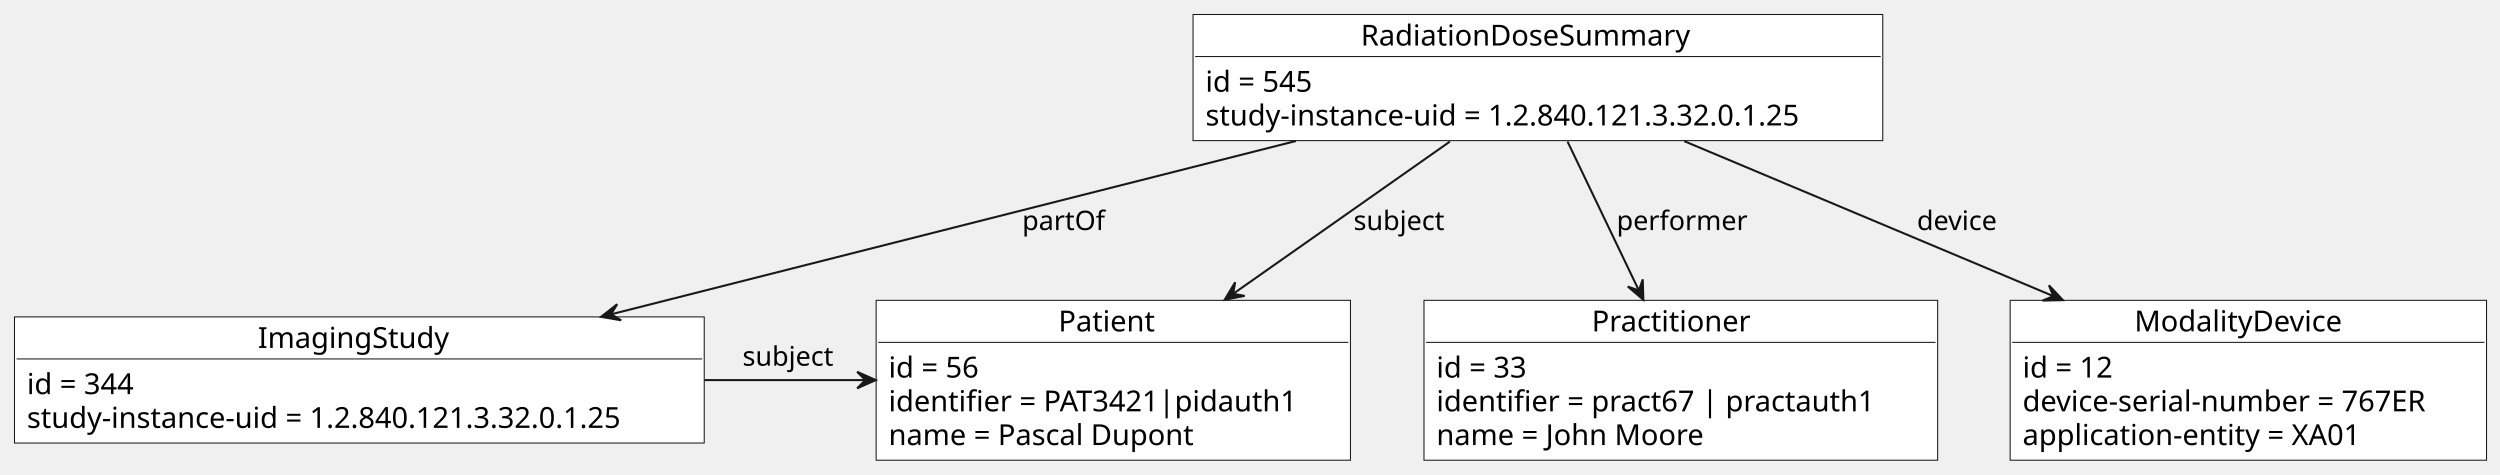
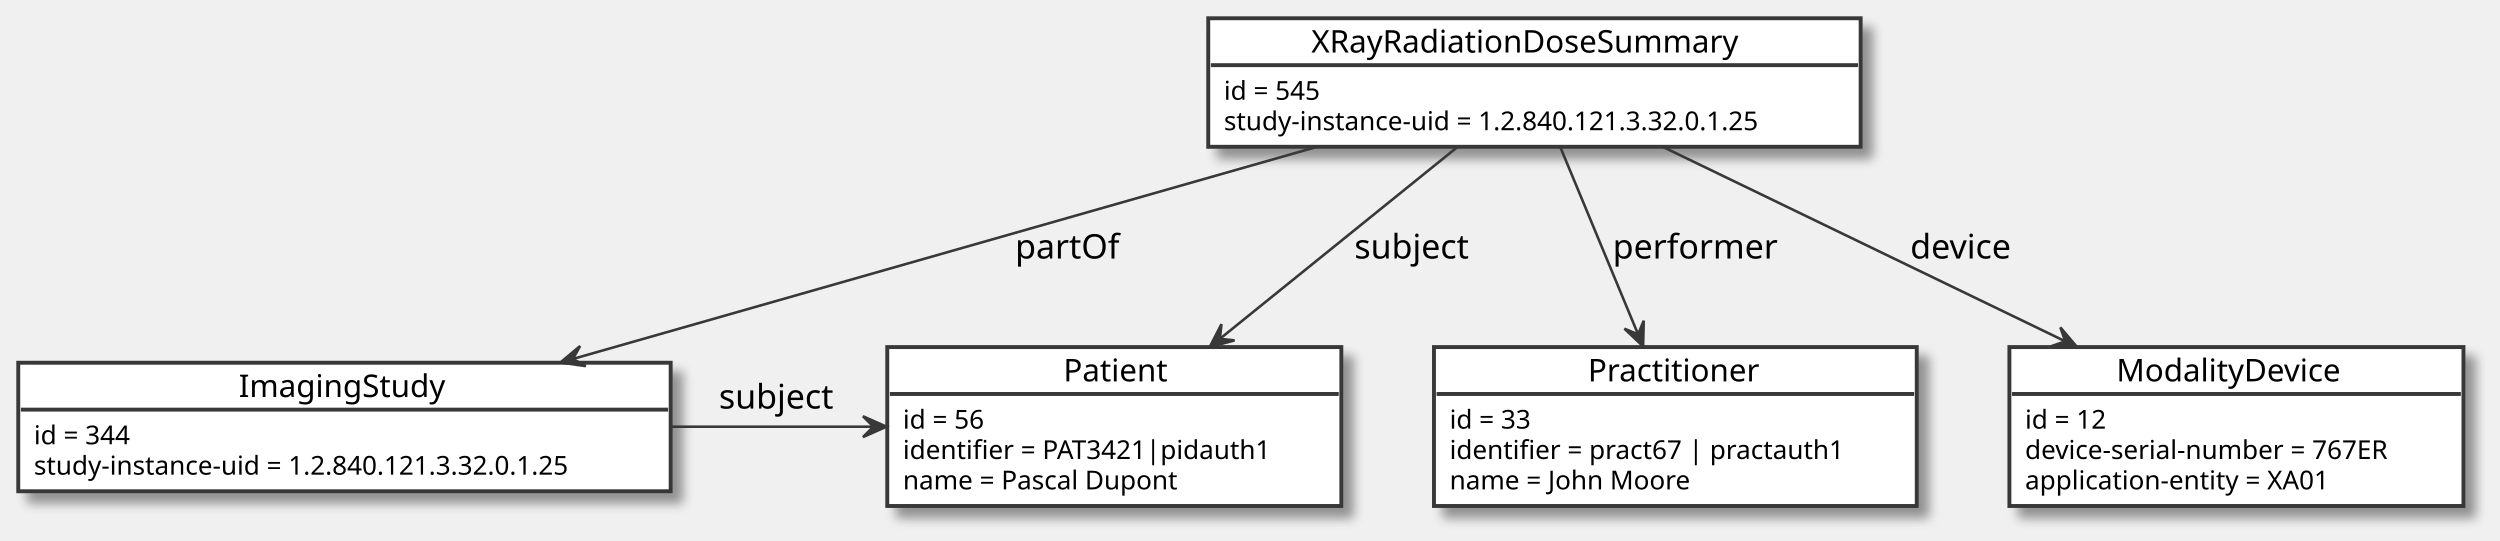
- <svg xmlns="http://www.w3.org/2000/svg" contentStyleType="text/css" height="229px" preserveAspectRatio="none" style="width:1207px;height:229px;background:#FFFFFF;" version="1.1" viewBox="0 0 1207 229" width="1207px" zoomAndPan="magnify">
-   <defs />
+ <svg xmlns="http://www.w3.org/2000/svg" contentScriptType="application/ecmascript" contentStyleType="text/css" height="207px" preserveAspectRatio="none" style="width:958px;height:207px;background:#FFFFFF;" version="1.1" viewBox="0 0 958 207" width="958px" zoomAndPan="magnify">
+   <defs>
+     <filter height="300%" id="fgvd29jfzmx8a" width="300%" x="-1" y="-1">
+       <feGaussianBlur result="blurOut" stdDeviation="2.0" />
+       <feColorMatrix in="blurOut" result="blurOut2" type="matrix" values="0 0 0 0 0 0 0 0 0 0 0 0 0 0 0 0 0 0 .4 0" />
+       <feOffset dx="4.0" dy="4.0" in="blurOut2" result="blurOut3" />
+       <feBlend in="SourceGraphic" in2="blurOut3" mode="normal" />
+     </filter>
+   </defs>
  <g>
-     <g id="elem_RadiationDoseSummary">
-       <rect fill="#FFFFFF" height="60.891" style="stroke:#181818;stroke-width:0.5;" width="333" x="576" y="7" />
-       <text fill="#000000" font-family="sans-serif" font-size="14" lengthAdjust="spacing" textLength="171" x="657" y="21.995">RadiationDoseSummary</text>
-       <line style="stroke:#181818;stroke-width:0.5;" x1="577" x2="908" y1="27.297" y2="27.297" />
-       <text fill="#000000" font-family="sans-serif" font-size="14" lengthAdjust="spacing" textLength="58" x="582" y="44.292">id = 545</text>
-       <text fill="#000000" font-family="sans-serif" font-size="14" lengthAdjust="spacing" textLength="321" x="582" y="60.589">study-instance-uid = 1.2.840.121.3.32.0.1.25</text>
-     </g>
-     <g id="elem_Patient">
-       <rect fill="#FFFFFF" height="77.188" style="stroke:#181818;stroke-width:0.5;" width="229" x="423" y="145" />
-       <text fill="#000000" font-family="sans-serif" font-size="14" lengthAdjust="spacing" textLength="53" x="511" y="159.995">Patient</text>
-       <line style="stroke:#181818;stroke-width:0.5;" x1="424" x2="651" y1="165.297" y2="165.297" />
-       <text fill="#000000" font-family="sans-serif" font-size="14" lengthAdjust="spacing" textLength="50" x="429" y="182.292">id = 56</text>
-       <text fill="#000000" font-family="sans-serif" font-size="14" lengthAdjust="spacing" textLength="217" x="429" y="198.589">identifier = PAT3421|pidauth1</text>
-       <text fill="#000000" font-family="sans-serif" font-size="14" lengthAdjust="spacing" textLength="161" x="429" y="214.886">name = Pascal Dupont</text>
-     </g>
-     <g id="elem_ImagingStudy">
-       <rect fill="#FFFFFF" height="60.891" style="stroke:#181818;stroke-width:0.5;" width="333" x="7" y="153" />
-       <text fill="#000000" font-family="sans-serif" font-size="14" lengthAdjust="spacing" textLength="98" x="124.5" y="167.995">ImagingStudy</text>
-       <line style="stroke:#181818;stroke-width:0.5;" x1="8" x2="339" y1="173.297" y2="173.297" />
-       <text fill="#000000" font-family="sans-serif" font-size="14" lengthAdjust="spacing" textLength="57" x="13" y="190.292">id = 344</text>
-       <text fill="#000000" font-family="sans-serif" font-size="14" lengthAdjust="spacing" textLength="321" x="13" y="206.589">study-instance-uid = 1.2.840.121.3.32.0.1.25</text>
-     </g>
-     <g id="elem_Practitioner">
-       <rect fill="#FFFFFF" height="77.188" style="stroke:#181818;stroke-width:0.5;" width="248" x="687.5" y="145" />
-       <text fill="#000000" font-family="sans-serif" font-size="14" lengthAdjust="spacing" textLength="86" x="768.5" y="159.995">Practitioner</text>
-       <line style="stroke:#181818;stroke-width:0.5;" x1="688.5" x2="934.5" y1="165.297" y2="165.297" />
-       <text fill="#000000" font-family="sans-serif" font-size="14" lengthAdjust="spacing" textLength="50" x="693.5" y="182.292">id = 33</text>
-       <text fill="#000000" font-family="sans-serif" font-size="14" lengthAdjust="spacing" textLength="236" x="693.5" y="198.589">identifier = pract67 | practauth1</text>
-       <text fill="#000000" font-family="sans-serif" font-size="14" lengthAdjust="spacing" textLength="139" x="693.5" y="214.886">name = John Moore</text>
-     </g>
-     <g id="elem_ModalityDevice">
-       <rect fill="#FFFFFF" height="77.188" style="stroke:#181818;stroke-width:0.5;" width="230" x="970.5" y="145" />
-       <text fill="#000000" font-family="sans-serif" font-size="14" lengthAdjust="spacing" textLength="110" x="1030.5" y="159.995">ModalityDevice</text>
-       <line style="stroke:#181818;stroke-width:0.5;" x1="971.5" x2="1199.5" y1="165.297" y2="165.297" />
-       <text fill="#000000" font-family="sans-serif" font-size="14" lengthAdjust="spacing" textLength="49" x="976.5" y="182.292">id = 12</text>
-       <text fill="#000000" font-family="sans-serif" font-size="14" lengthAdjust="spacing" textLength="218" x="976.5" y="198.589">device-serial-number = 767ER</text>
-       <text fill="#000000" font-family="sans-serif" font-size="14" lengthAdjust="spacing" textLength="188" x="976.5" y="214.886">application-entity = XA01</text>
-     </g>
-     <g id="link_RadiationDoseSummary_Patient">
-       <path codeLine="32" d="M700.024,68.337 C669.832,89.545 628.912,118.289 595.686,141.628 " fill="none" id="RadiationDoseSummary-to-Patient" style="stroke:#181818;stroke-width:1.0;" />
-       <polygon fill="#181818" points="591.259,144.738,600.923,142.837,595.35,141.863,596.324,136.291,591.259,144.738" style="stroke:#181818;stroke-width:1.0;" />
-       <text fill="#000000" font-family="sans-serif" font-size="13" lengthAdjust="spacing" textLength="46" x="653.5" y="111.067">subject</text>
-     </g>
-     <g id="link_RadiationDoseSummary_ImagingStudy">
-       <path codeLine="33" d="M625.637,68.075 C529.208,92.479 392.839,126.991 295.125,151.72 " fill="none" id="RadiationDoseSummary-to-ImagingStudy" style="stroke:#181818;stroke-width:1.0;" />
-       <polygon fill="#181818" points="290.209,152.964,299.915,154.633,295.056,151.737,297.952,146.877,290.209,152.964" style="stroke:#181818;stroke-width:1.0;" />
-       <text fill="#000000" font-family="sans-serif" font-size="13" lengthAdjust="spacing" textLength="41" x="493.5" y="111.067">partOf</text>
-     </g>
-     <g id="link_RadiationDoseSummary_Practitioner">
-       <path codeLine="34" d="M756.797,68.337 C766.752,89.112 780.171,117.118 791.228,140.192 " fill="none" id="RadiationDoseSummary-to-Practitioner" style="stroke:#181818;stroke-width:1.0;" />
-       <polygon fill="#181818" points="793.406,144.738,793.124,134.893,791.245,140.229,785.909,138.35,793.406,144.738" style="stroke:#181818;stroke-width:1.0;" />
-       <text fill="#000000" font-family="sans-serif" font-size="13" lengthAdjust="spacing" textLength="65" x="780.5" y="111.067">performer</text>
-     </g>
-     <g id="link_RadiationDoseSummary_ModalityDevice">
-       <path codeLine="35" d="M813.154,68.162 C864.656,89.784 934.977,119.307 991.261,142.936 " fill="none" id="RadiationDoseSummary-to-ModalityDevice" style="stroke:#181818;stroke-width:1.0;" />
-       <polygon fill="#181818" points="995.974,144.915,989.224,137.742,991.364,142.979,986.127,145.119,995.974,144.915" style="stroke:#181818;stroke-width:1.0;" />
-       <text fill="#000000" font-family="sans-serif" font-size="13" lengthAdjust="spacing" textLength="42" x="925.5" y="111.067">device</text>
-     </g>
-     <g id="link_ImagingStudy_Patient">
-       <path codeLine="36" d="M340.054,183.5 C366.181,183.5 392.737,183.5 417.545,183.5 " fill="none" id="ImagingStudy-to-Patient" style="stroke:#181818;stroke-width:1.0;" />
-       <polygon fill="#181818" points="422.812,183.5,413.812,179.5,417.812,183.5,413.812,187.5,422.812,183.5" style="stroke:#181818;stroke-width:1.0;" />
-       <text fill="#000000" font-family="sans-serif" font-size="13" lengthAdjust="spacing" textLength="46" x="358.5" y="176.567">subject</text>
-     </g>
+     <rect fill="#FFFFFF" filter="url(#fgvd29jfzmx8a)" height="49.25" style="stroke:#383838;stroke-width:1.5;" width="250" x="463" y="7" />
+     <text fill="#000000" font-family="sans-serif" font-size="12" lengthAdjust="spacing" textLength="171" x="502.5" y="20.139">XRayRadiationDoseSummary</text>
+     <line style="stroke:#383838;stroke-width:1.5;" x1="464" x2="712" y1="24.969" y2="24.969" />
+     <text fill="#000000" font-family="sans-serif" font-size="10" lengthAdjust="spacing" textLength="43" x="469" y="38.251">id = 545</text>
+     <text fill="#000000" font-family="sans-serif" font-size="10" lengthAdjust="spacing" textLength="238" x="469" y="49.892">study-instance-uid = 1.2.840.121.3.32.0.1.25</text>
+     <rect fill="#FFFFFF" filter="url(#fgvd29jfzmx8a)" height="60.891" style="stroke:#383838;stroke-width:1.5;" width="174" x="340" y="133" />
+     <text fill="#000000" font-family="sans-serif" font-size="12" lengthAdjust="spacing" textLength="39" x="407.5" y="146.139">Patient</text>
+     <line style="stroke:#383838;stroke-width:1.5;" x1="341" x2="513" y1="150.969" y2="150.969" />
+     <text fill="#000000" font-family="sans-serif" font-size="10" lengthAdjust="spacing" textLength="37" x="346" y="164.251">id = 56</text>
+     <text fill="#000000" font-family="sans-serif" font-size="10" lengthAdjust="spacing" textLength="162" x="346" y="175.892">identifier = PAT3421|pidauth1</text>
+     <text fill="#000000" font-family="sans-serif" font-size="10" lengthAdjust="spacing" textLength="123" x="346" y="187.532">name = Pascal Dupont</text>
+     <rect fill="#FFFFFF" filter="url(#fgvd29jfzmx8a)" height="49.25" style="stroke:#383838;stroke-width:1.5;" width="250" x="7" y="139" />
+     <text fill="#000000" font-family="sans-serif" font-size="12" lengthAdjust="spacing" textLength="81" x="91.5" y="152.139">ImagingStudy</text>
+     <line style="stroke:#383838;stroke-width:1.5;" x1="8" x2="256" y1="156.969" y2="156.969" />
+     <text fill="#000000" font-family="sans-serif" font-size="10" lengthAdjust="spacing" textLength="45" x="13" y="170.251">id = 344</text>
+     <text fill="#000000" font-family="sans-serif" font-size="10" lengthAdjust="spacing" textLength="238" x="13" y="181.892">study-instance-uid = 1.2.840.121.3.32.0.1.25</text>
+     <rect fill="#FFFFFF" filter="url(#fgvd29jfzmx8a)" height="60.891" style="stroke:#383838;stroke-width:1.5;" width="185" x="549.5" y="133" />
+     <text fill="#000000" font-family="sans-serif" font-size="12" lengthAdjust="spacing" textLength="67" x="608.5" y="146.139">Practitioner</text>
+     <line style="stroke:#383838;stroke-width:1.5;" x1="550.5" x2="733.5" y1="150.969" y2="150.969" />
+     <text fill="#000000" font-family="sans-serif" font-size="10" lengthAdjust="spacing" textLength="38" x="555.5" y="164.251">id = 33</text>
+     <text fill="#000000" font-family="sans-serif" font-size="10" lengthAdjust="spacing" textLength="173" x="555.5" y="175.892">identifier = pract67 | practauth1</text>
+     <text fill="#000000" font-family="sans-serif" font-size="10" lengthAdjust="spacing" textLength="107" x="555.5" y="187.532">name = John Moore</text>
+     <rect fill="#FFFFFF" filter="url(#fgvd29jfzmx8a)" height="60.891" style="stroke:#383838;stroke-width:1.5;" width="174" x="770" y="133" />
+     <text fill="#000000" font-family="sans-serif" font-size="12" lengthAdjust="spacing" textLength="92" x="811" y="146.139">ModalityDevice</text>
+     <line style="stroke:#383838;stroke-width:1.5;" x1="771" x2="943" y1="150.969" y2="150.969" />
+     <text fill="#000000" font-family="sans-serif" font-size="10" lengthAdjust="spacing" textLength="37" x="776" y="164.251">id = 12</text>
+     <text fill="#000000" font-family="sans-serif" font-size="10" lengthAdjust="spacing" textLength="162" x="776" y="175.892">device-serial-number = 767ER</text>
+     <text fill="#000000" font-family="sans-serif" font-size="10" lengthAdjust="spacing" textLength="138" x="776" y="187.532">application-entity = XA01</text>
+     <path codeLine="32" d="M558.844,56.042 C533.365,76.615 496.109,106.698 467.694,129.641 " fill="none" id="XRayRadiationDoseSummary-to-Patient" style="stroke:#383838;stroke-width:1.0;" />
+     <polygon fill="#383838" points="463.569,132.972,473.085,130.432,467.46,129.832,468.06,124.207,463.569,132.972" style="stroke:#383838;stroke-width:1.0;" />
+     <text fill="#000000" font-family="sans-serif" font-size="13" lengthAdjust="spacing" textLength="46" x="519" y="99.067">subject</text>
+     <path codeLine="33" d="M505.422,56.042 C424.645,79.07 302.073,114.014 219.613,137.523 " fill="none" id="XRayRadiationDoseSummary-to-ImagingStudy" style="stroke:#383838;stroke-width:1.0;" />
+     <polygon fill="#383838" points="214.733,138.914,224.485,140.295,219.542,137.544,222.292,132.601,214.733,138.914" style="stroke:#383838;stroke-width:1.0;" />
+     <text fill="#000000" font-family="sans-serif" font-size="13" lengthAdjust="spacing" textLength="41" x="389" y="99.067">partOf</text>
+     <path codeLine="34" d="M597.779,56.042 C606.121,76.125 618.228,105.27 627.665,127.99 " fill="none" id="XRayRadiationDoseSummary-to-Practitioner" style="stroke:#383838;stroke-width:1.0;" />
+     <polygon fill="#383838" points="629.636,132.735,629.877,122.889,627.718,128.118,622.489,125.959,629.636,132.735" style="stroke:#383838;stroke-width:1.0;" />
+     <text fill="#000000" font-family="sans-serif" font-size="13" lengthAdjust="spacing" textLength="65" x="618" y="99.067">performer</text>
+     <path codeLine="35" d="M636.714,56.042 C679.982,76.952 743.579,107.687 791.33,130.764 " fill="none" id="XRayRadiationDoseSummary-to-ModalityDevice" style="stroke:#383838;stroke-width:1.0;" />
+     <polygon fill="#383838" points="795.901,132.972,789.538,125.455,791.399,130.797,786.057,132.658,795.901,132.972" style="stroke:#383838;stroke-width:1.0;" />
+     <text fill="#000000" font-family="sans-serif" font-size="13" lengthAdjust="spacing" textLength="42" x="732" y="99.067">device</text>
+     <path codeLine="36" d="M257.107,163.5 C283.056,163.5 309.952,163.5 334.481,163.5 " fill="none" id="ImagingStudy-to-Patient" style="stroke:#383838;stroke-width:1.0;" />
+     <polygon fill="#383838" points="339.678,163.5,330.678,159.5,334.678,163.5,330.678,167.5,339.678,163.5" style="stroke:#383838;stroke-width:1.0;" />
+     <text fill="#000000" font-family="sans-serif" font-size="13" lengthAdjust="spacing" textLength="46" x="275.5" y="156.567">subject</text>
  </g>
</svg>
